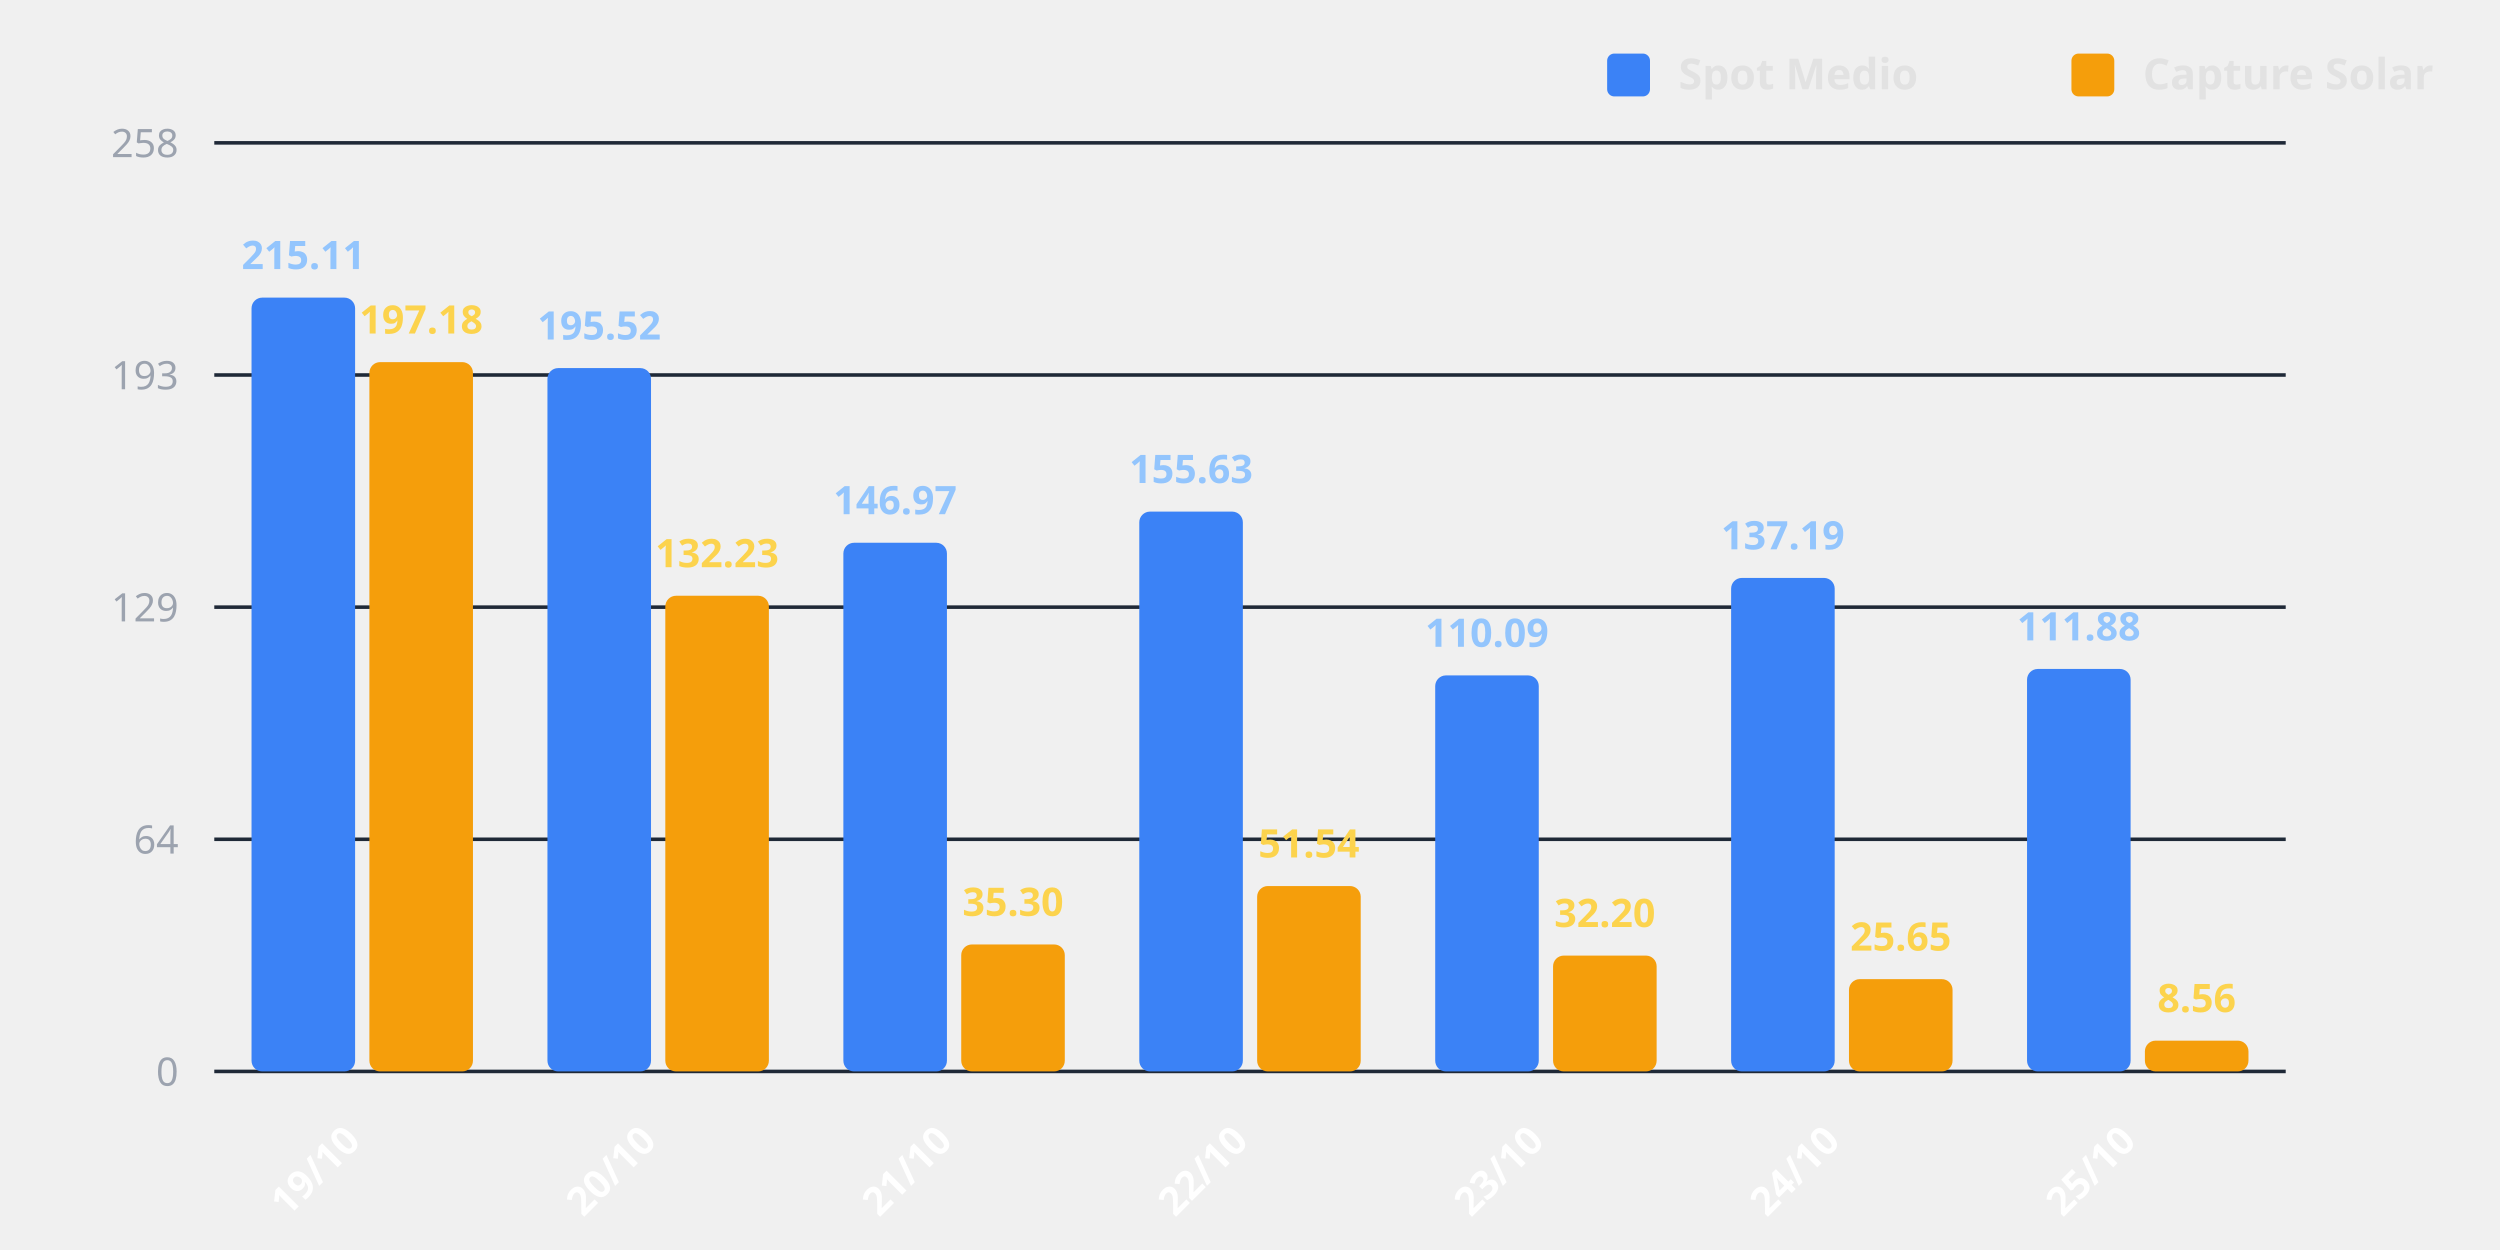
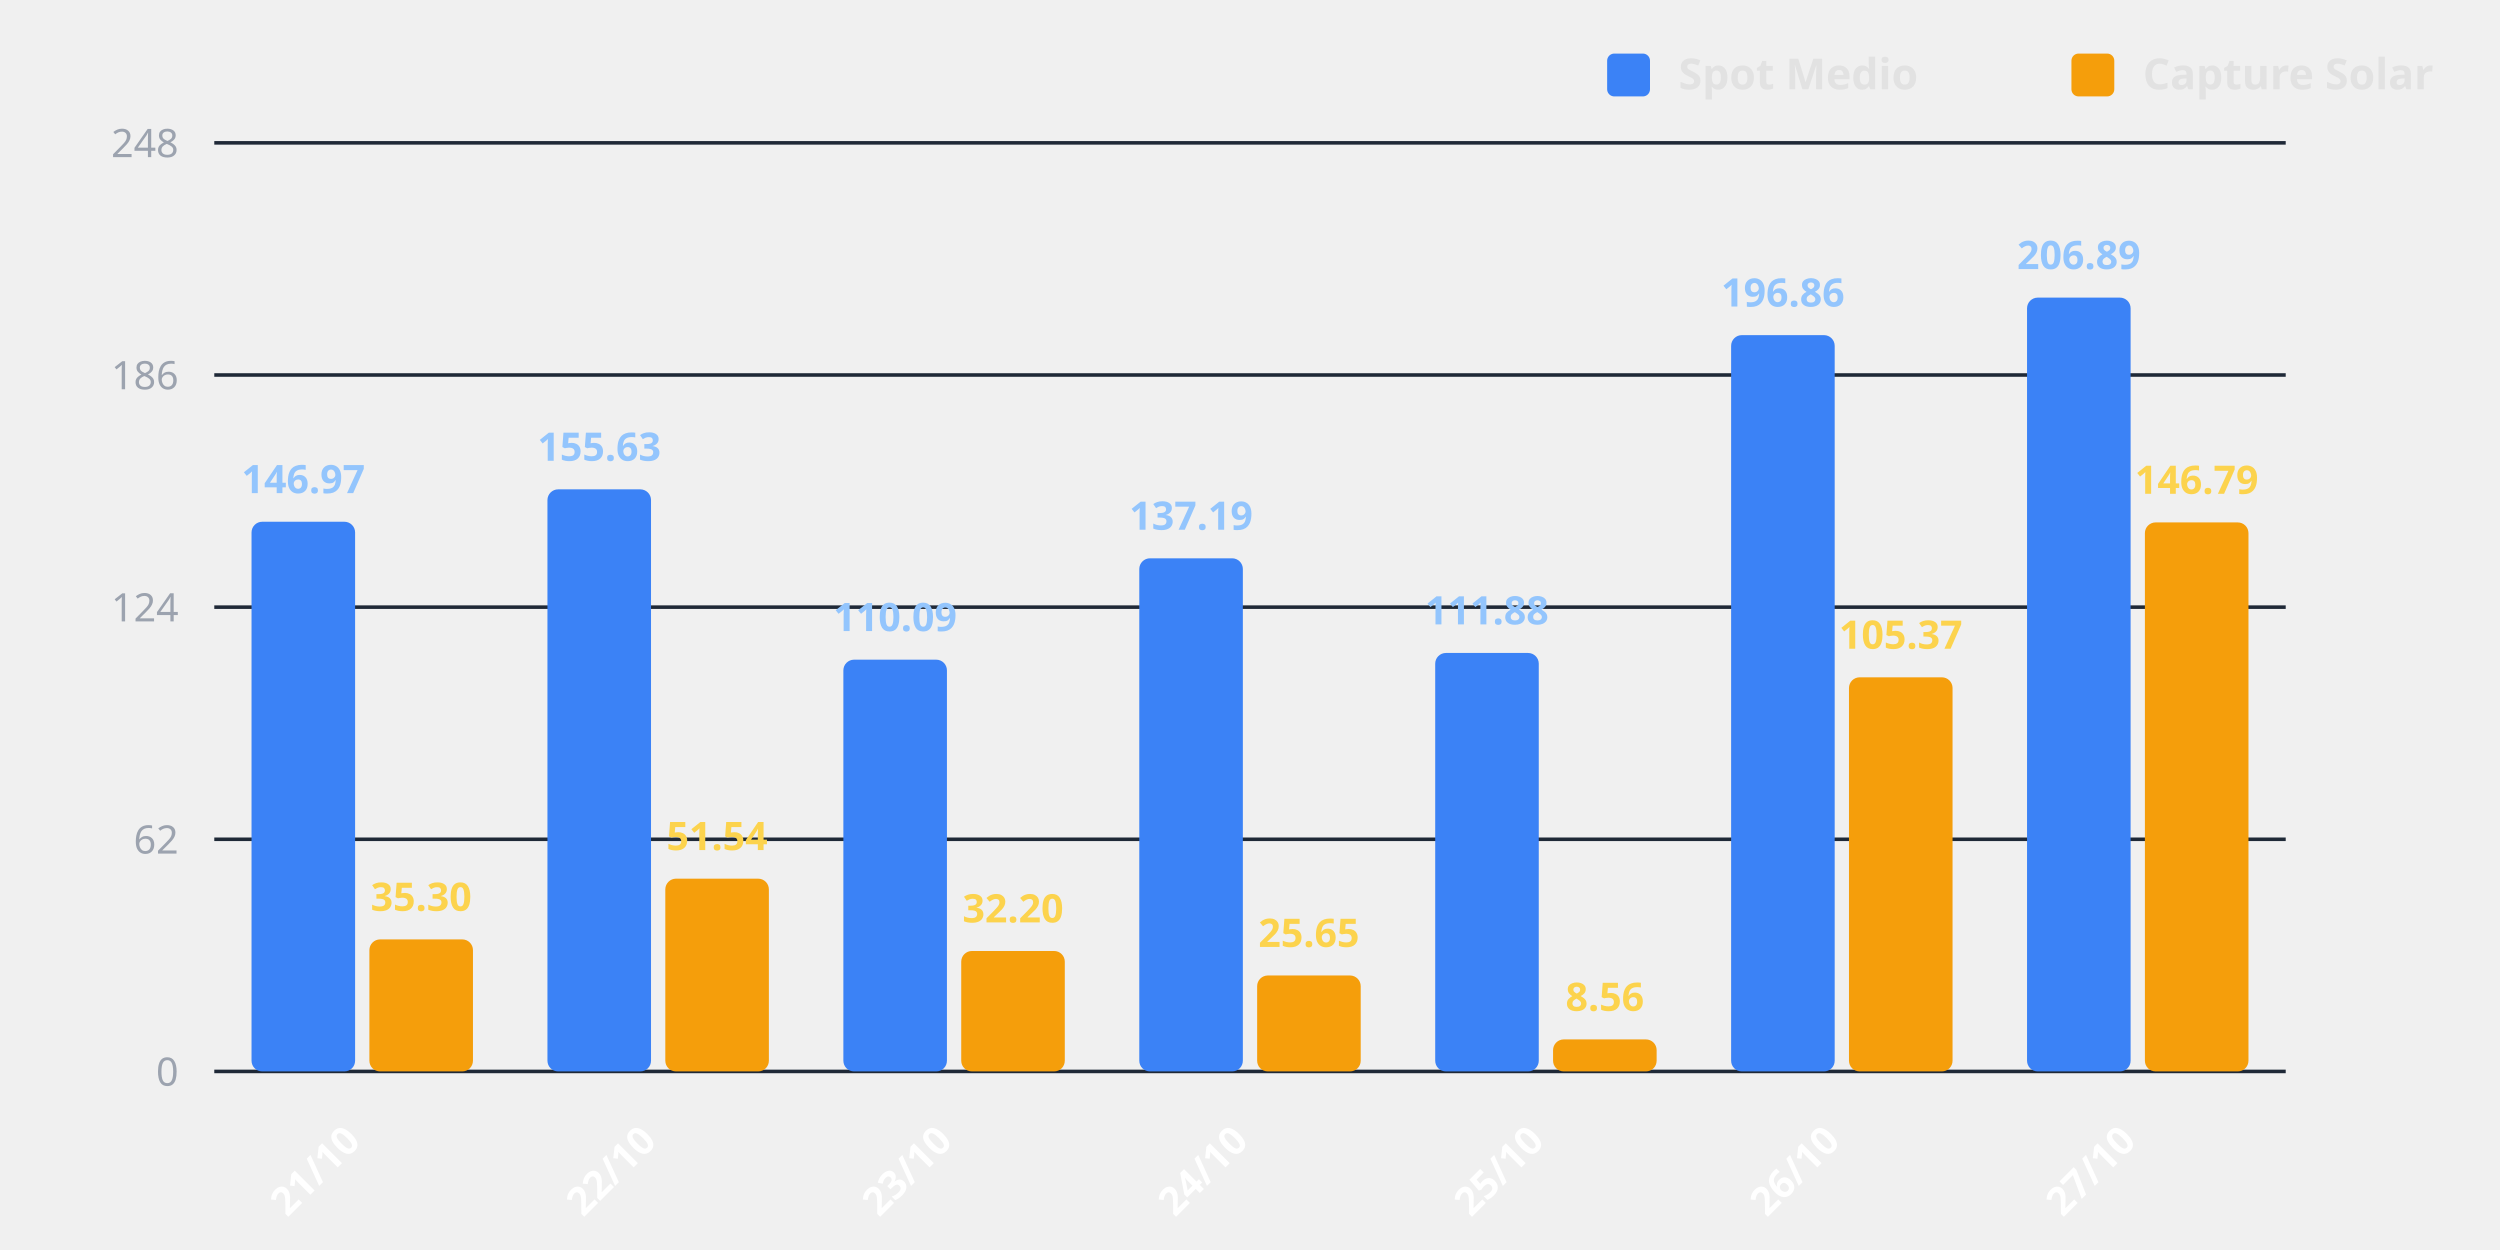
<svg xmlns="http://www.w3.org/2000/svg" viewBox="0 0 700 350" style="font-family: sans-serif; background-color: #0b0f19;">
  <rect x="450" y="15" width="12" height="12" fill="#3b82f6" rx="2" />
  <text x="470" y="25" font-size="12" fill="#e2e2e2" font-weight="bold">Spot Medio</text>
  <rect x="580" y="15" width="12" height="12" fill="#f59e0b" rx="2" />
  <text x="600" y="25" font-size="12" fill="#e2e2e2" font-weight="bold">Capture Solar</text>
  <line x1="60" y1="300.0" x2="640" y2="300.0" stroke="#1f2937" stroke-width="1" />
  <text x="50" y="304.0" text-anchor="end" font-size="11" fill="#9ca3af">0</text>
  <line x1="60" y1="235.0" x2="640" y2="235.0" stroke="#1f2937" stroke-width="1" />
-   <text x="50" y="239.0" text-anchor="end" font-size="11" fill="#9ca3af">64</text>
+   <text x="50" y="239.0" text-anchor="end" font-size="11" fill="#9ca3af">62</text>
  <line x1="60" y1="170.0" x2="640" y2="170.0" stroke="#1f2937" stroke-width="1" />
-   <text x="50" y="174.0" text-anchor="end" font-size="11" fill="#9ca3af">129</text>
+   <text x="50" y="174.0" text-anchor="end" font-size="11" fill="#9ca3af">124</text>
  <line x1="60" y1="105.0" x2="640" y2="105.0" stroke="#1f2937" stroke-width="1" />
-   <text x="50" y="109.0" text-anchor="end" font-size="11" fill="#9ca3af">193</text>
+   <text x="50" y="109.0" text-anchor="end" font-size="11" fill="#9ca3af">186</text>
  <line x1="60" y1="40.0" x2="640" y2="40.0" stroke="#1f2937" stroke-width="1" />
-   <text x="50" y="44.0" text-anchor="end" font-size="11" fill="#9ca3af">258</text>
-   <text x="101.429" y="320" text-anchor="end" transform="rotate(-45, 101.4286, 320)" font-size="11" font-weight="bold" fill="#ffffff">19/10</text>
-   <rect x="70.429" y="83.333" width="29.0" height="216.667" fill="#3b82f6" rx="3" />
-   <text x="84.929" y="75.333" text-anchor="middle" font-size="11" font-weight="bold" fill="#93c5fd">215.11</text>
-   <rect x="103.429" y="101.393" width="29.0" height="198.607" fill="#f59e0b" rx="3" />
-   <text x="117.929" y="93.393" text-anchor="middle" font-size="11" font-weight="bold" fill="#fcd34d">197.18</text>
-   <text x="184.286" y="320" text-anchor="end" transform="rotate(-45, 184.2857, 320)" font-size="11" font-weight="bold" fill="#ffffff">20/10</text>
-   <rect x="153.286" y="103.067" width="29.0" height="196.933" fill="#3b82f6" rx="3" />
-   <text x="167.786" y="95.067" text-anchor="middle" font-size="11" font-weight="bold" fill="#93c5fd">195.52</text>
-   <rect x="186.286" y="166.812" width="29.0" height="133.188" fill="#f59e0b" rx="3" />
-   <text x="200.786" y="158.812" text-anchor="middle" font-size="11" font-weight="bold" fill="#fcd34d">132.23</text>
-   <text x="267.143" y="320" text-anchor="end" transform="rotate(-45, 267.1429, 320)" font-size="11" font-weight="bold" fill="#ffffff">21/10</text>
-   <rect x="236.143" y="151.973" width="29.0" height="148.027" fill="#3b82f6" rx="3" />
-   <text x="250.643" y="143.973" text-anchor="middle" font-size="11" font-weight="bold" fill="#93c5fd">146.97</text>
-   <rect x="269.143" y="264.446" width="29.0" height="35.554" fill="#f59e0b" rx="3" />
-   <text x="283.643" y="256.446" text-anchor="middle" font-size="11" font-weight="bold" fill="#fcd34d">35.30</text>
-   <text x="350.0" y="320" text-anchor="end" transform="rotate(-45, 350.0, 320)" font-size="11" font-weight="bold" fill="#ffffff">22/10</text>
-   <rect x="319.0" y="143.249" width="29.0" height="156.751" fill="#3b82f6" rx="3" />
-   <text x="333.5" y="135.249" text-anchor="middle" font-size="11" font-weight="bold" fill="#93c5fd">155.63</text>
-   <rect x="352.0" y="248.09" width="29.0" height="51.91" fill="#f59e0b" rx="3" />
-   <text x="366.5" y="240.09" text-anchor="middle" font-size="11" font-weight="bold" fill="#fcd34d">51.54</text>
-   <text x="432.857" y="320" text-anchor="end" transform="rotate(-45, 432.8571, 320)" font-size="11" font-weight="bold" fill="#ffffff">23/10</text>
-   <rect x="401.857" y="189.115" width="29.0" height="110.885" fill="#3b82f6" rx="3" />
-   <text x="416.357" y="181.115" text-anchor="middle" font-size="11" font-weight="bold" fill="#93c5fd">110.09</text>
-   <rect x="434.857" y="267.564" width="29.0" height="32.436" fill="#f59e0b" rx="3" />
-   <text x="449.357" y="259.564" text-anchor="middle" font-size="11" font-weight="bold" fill="#fcd34d">32.20</text>
-   <text x="515.714" y="320" text-anchor="end" transform="rotate(-45, 515.7143, 320)" font-size="11" font-weight="bold" fill="#ffffff">24/10</text>
-   <rect x="484.714" y="161.817" width="29.0" height="138.183" fill="#3b82f6" rx="3" />
-   <text x="499.214" y="153.817" text-anchor="middle" font-size="11" font-weight="bold" fill="#93c5fd">137.19</text>
-   <rect x="517.714" y="274.162" width="29.0" height="25.838" fill="#f59e0b" rx="3" />
-   <text x="532.214" y="266.162" text-anchor="middle" font-size="11" font-weight="bold" fill="#fcd34d">25.65</text>
-   <text x="598.571" y="320" text-anchor="end" transform="rotate(-45, 598.5714, 320)" font-size="11" font-weight="bold" fill="#ffffff">25/10</text>
-   <rect x="567.571" y="187.31" width="29.0" height="112.69" fill="#3b82f6" rx="3" />
-   <text x="582.071" y="179.31" text-anchor="middle" font-size="11" font-weight="bold" fill="#93c5fd">111.88</text>
-   <rect x="600.571" y="291.379" width="29.0" height="8.621" fill="#f59e0b" rx="3" />
-   <text x="615.071" y="283.379" text-anchor="middle" font-size="11" font-weight="bold" fill="#fcd34d">8.56</text>
+   <text x="50" y="44.0" text-anchor="end" font-size="11" fill="#9ca3af">248</text>
+   <text x="101.429" y="320" text-anchor="end" transform="rotate(-45, 101.4286, 320)" font-size="11" font-weight="bold" fill="#ffffff">21/10</text>
+   <rect x="70.429" y="146.088" width="29.0" height="153.912" fill="#3b82f6" rx="3" />
+   <text x="84.929" y="138.088" text-anchor="middle" font-size="11" font-weight="bold" fill="#93c5fd">146.97</text>
+   <rect x="103.429" y="263.032" width="29.0" height="36.968" fill="#f59e0b" rx="3" />
+   <text x="117.929" y="255.032" text-anchor="middle" font-size="11" font-weight="bold" fill="#fcd34d">35.30</text>
+   <text x="184.286" y="320" text-anchor="end" transform="rotate(-45, 184.2857, 320)" font-size="11" font-weight="bold" fill="#ffffff">22/10</text>
+   <rect x="153.286" y="137.018" width="29.0" height="162.982" fill="#3b82f6" rx="3" />
+   <text x="167.786" y="129.018" text-anchor="middle" font-size="11" font-weight="bold" fill="#93c5fd">155.63</text>
+   <rect x="186.286" y="246.026" width="29.0" height="53.974" fill="#f59e0b" rx="3" />
+   <text x="200.786" y="238.026" text-anchor="middle" font-size="11" font-weight="bold" fill="#fcd34d">51.54</text>
+   <text x="267.143" y="320" text-anchor="end" transform="rotate(-45, 267.1429, 320)" font-size="11" font-weight="bold" fill="#ffffff">23/10</text>
+   <rect x="236.143" y="184.707" width="29.0" height="115.293" fill="#3b82f6" rx="3" />
+   <text x="250.643" y="176.707" text-anchor="middle" font-size="11" font-weight="bold" fill="#93c5fd">110.09</text>
+   <rect x="269.143" y="266.275" width="29.0" height="33.725" fill="#f59e0b" rx="3" />
+   <text x="283.643" y="258.275" text-anchor="middle" font-size="11" font-weight="bold" fill="#fcd34d">32.20</text>
+   <text x="350.0" y="320" text-anchor="end" transform="rotate(-45, 350.0, 320)" font-size="11" font-weight="bold" fill="#ffffff">24/10</text>
+   <rect x="319.0" y="156.324" width="29.0" height="143.676" fill="#3b82f6" rx="3" />
+   <text x="333.5" y="148.324" text-anchor="middle" font-size="11" font-weight="bold" fill="#93c5fd">137.19</text>
+   <rect x="352.0" y="273.135" width="29.0" height="26.865" fill="#f59e0b" rx="3" />
+   <text x="366.5" y="265.135" text-anchor="middle" font-size="11" font-weight="bold" fill="#fcd34d">25.65</text>
+   <text x="432.857" y="320" text-anchor="end" transform="rotate(-45, 432.8571, 320)" font-size="11" font-weight="bold" fill="#ffffff">25/10</text>
+   <rect x="401.857" y="182.83" width="29.0" height="117.17" fill="#3b82f6" rx="3" />
+   <text x="416.357" y="174.83" text-anchor="middle" font-size="11" font-weight="bold" fill="#93c5fd">111.88</text>
+   <rect x="434.857" y="291.036" width="29.0" height="8.964" fill="#f59e0b" rx="3" />
+   <text x="449.357" y="283.036" text-anchor="middle" font-size="11" font-weight="bold" fill="#fcd34d">8.56</text>
+   <text x="515.714" y="320" text-anchor="end" transform="rotate(-45, 515.7143, 320)" font-size="11" font-weight="bold" fill="#ffffff">26/10</text>
+   <rect x="484.714" y="93.835" width="29.0" height="206.165" fill="#3b82f6" rx="3" />
+   <text x="499.214" y="85.835" text-anchor="middle" font-size="11" font-weight="bold" fill="#93c5fd">196.86</text>
+   <rect x="517.714" y="189.646" width="29.0" height="110.354" fill="#f59e0b" rx="3" />
+   <text x="532.214" y="181.646" text-anchor="middle" font-size="11" font-weight="bold" fill="#fcd34d">105.37</text>
+   <text x="598.571" y="320" text-anchor="end" transform="rotate(-45, 598.5714, 320)" font-size="11" font-weight="bold" fill="#ffffff">27/10</text>
+   <rect x="567.571" y="83.333" width="29.0" height="216.667" fill="#3b82f6" rx="3" />
+   <text x="582.071" y="75.333" text-anchor="middle" font-size="11" font-weight="bold" fill="#93c5fd">206.89</text>
+   <rect x="600.571" y="146.276" width="29.0" height="153.724" fill="#f59e0b" rx="3" />
+   <text x="615.071" y="138.276" text-anchor="middle" font-size="11" font-weight="bold" fill="#fcd34d">146.79</text>
</svg>
